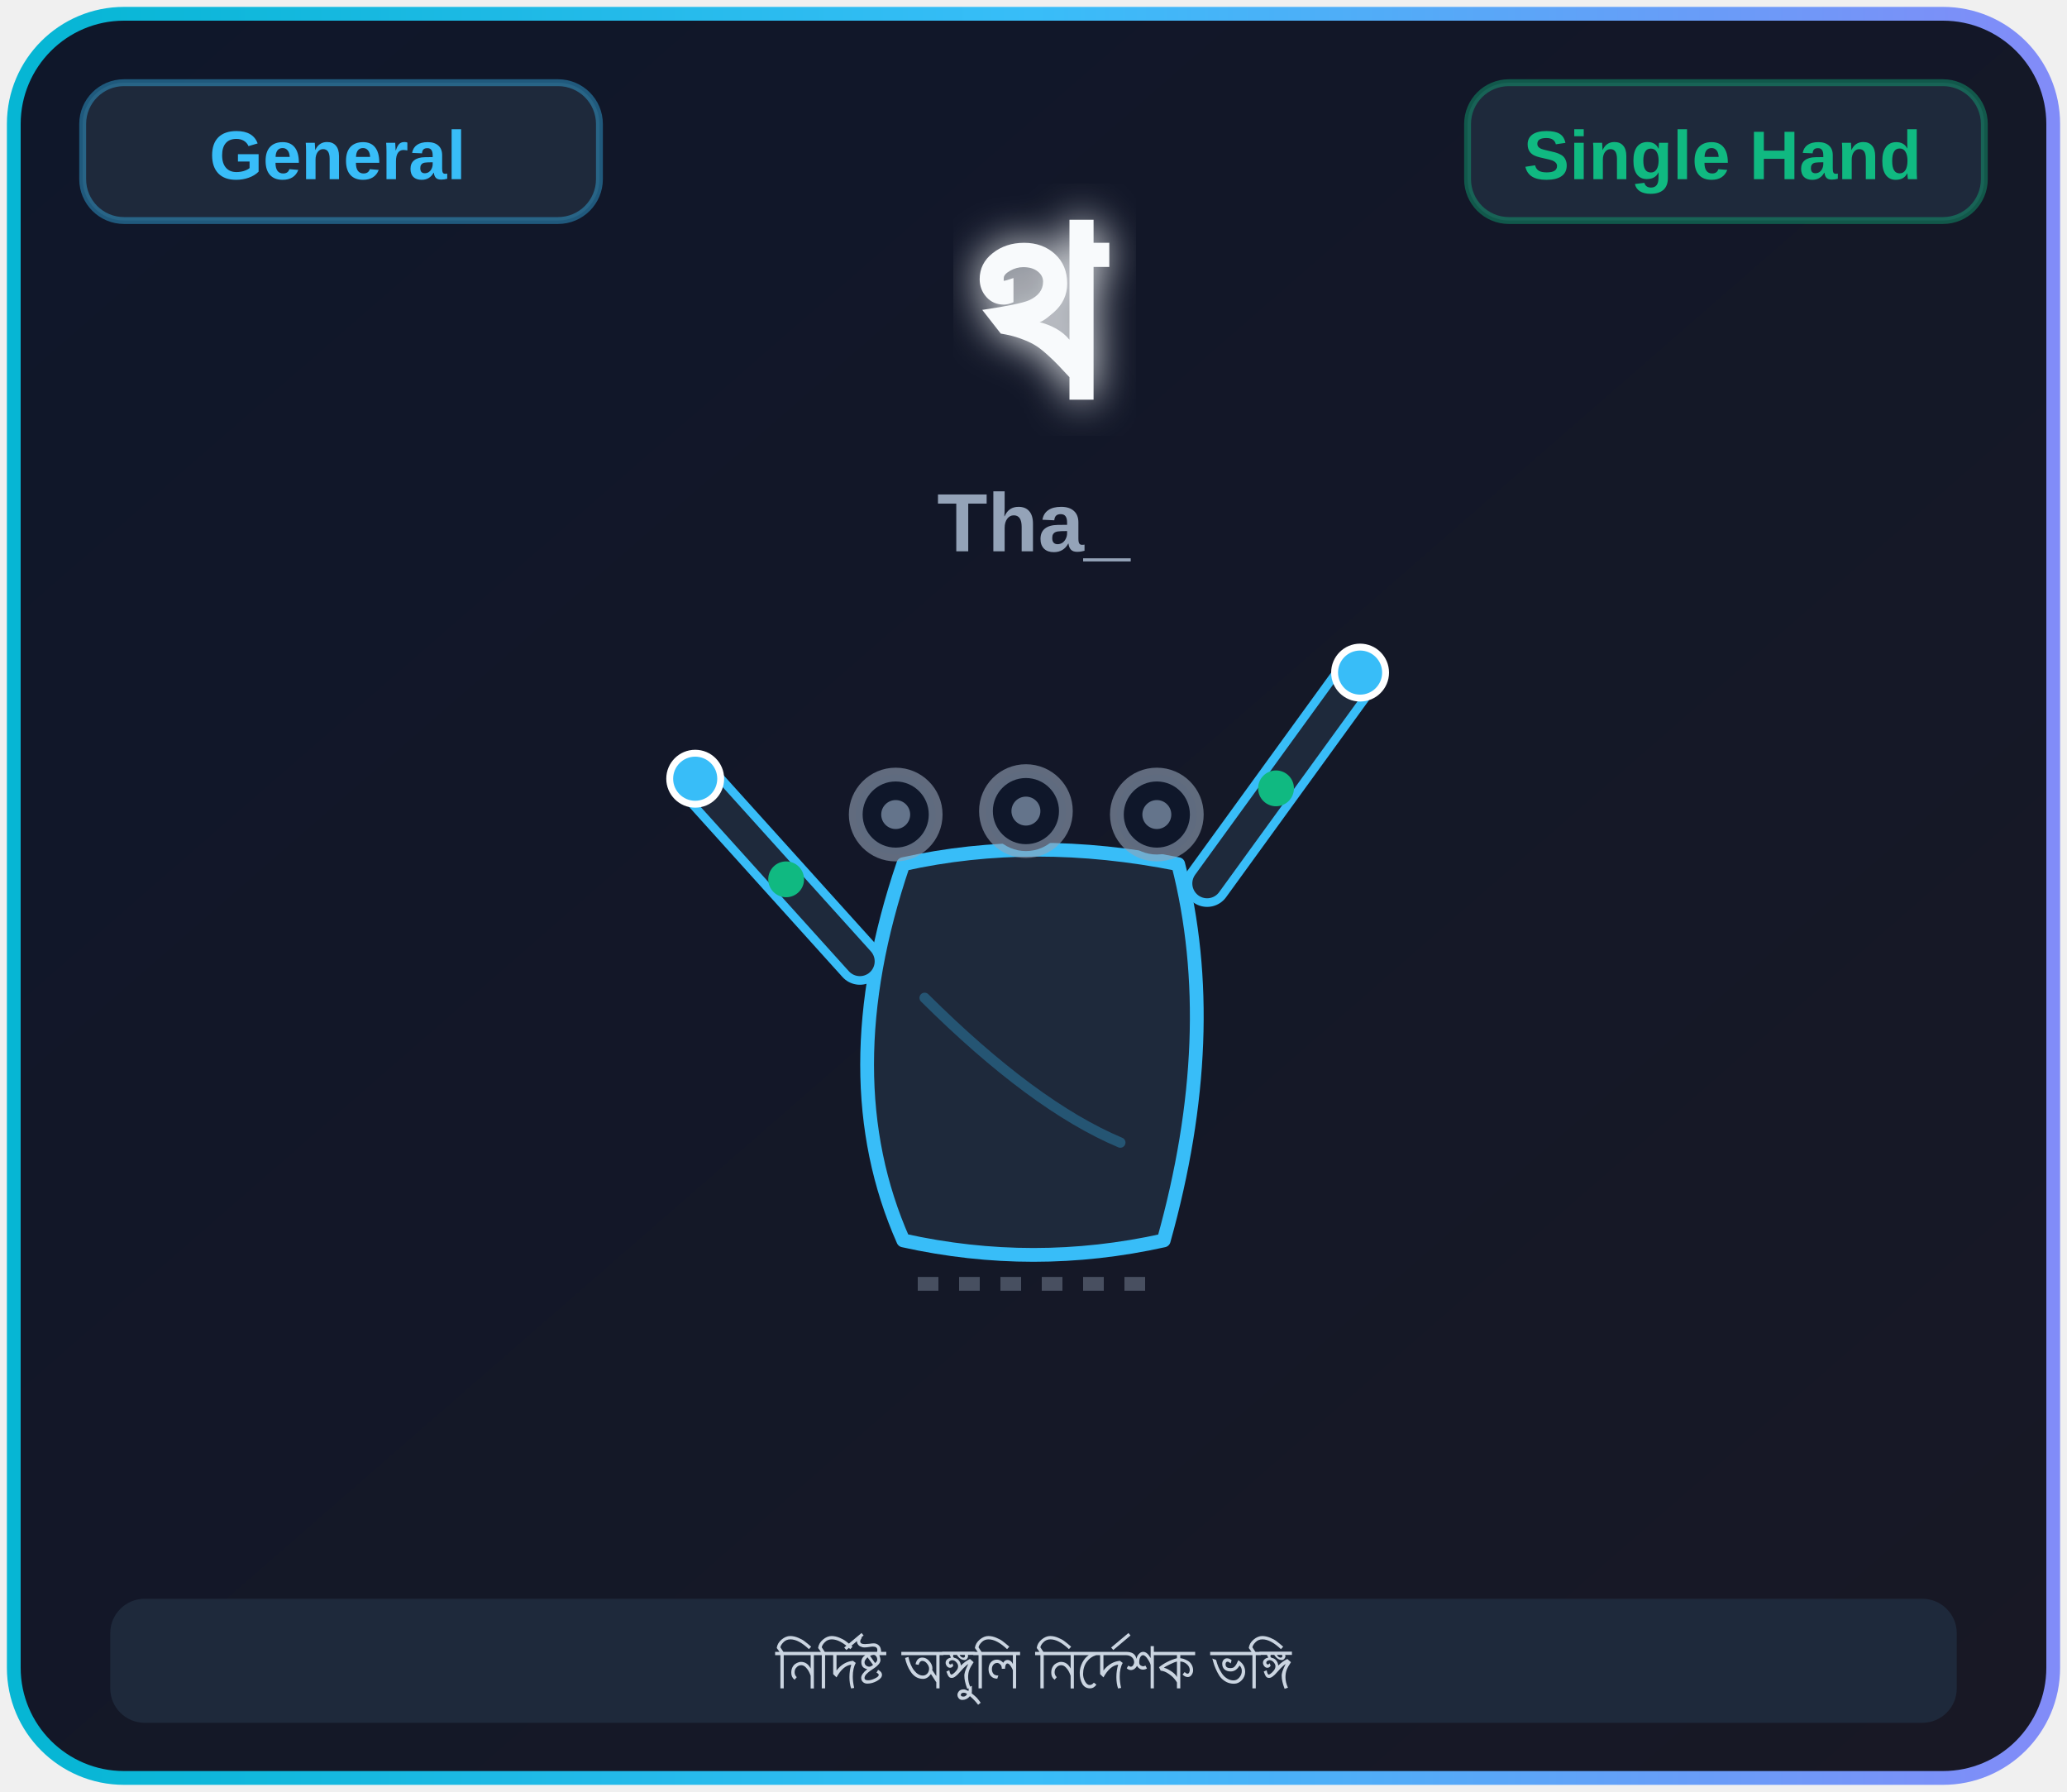
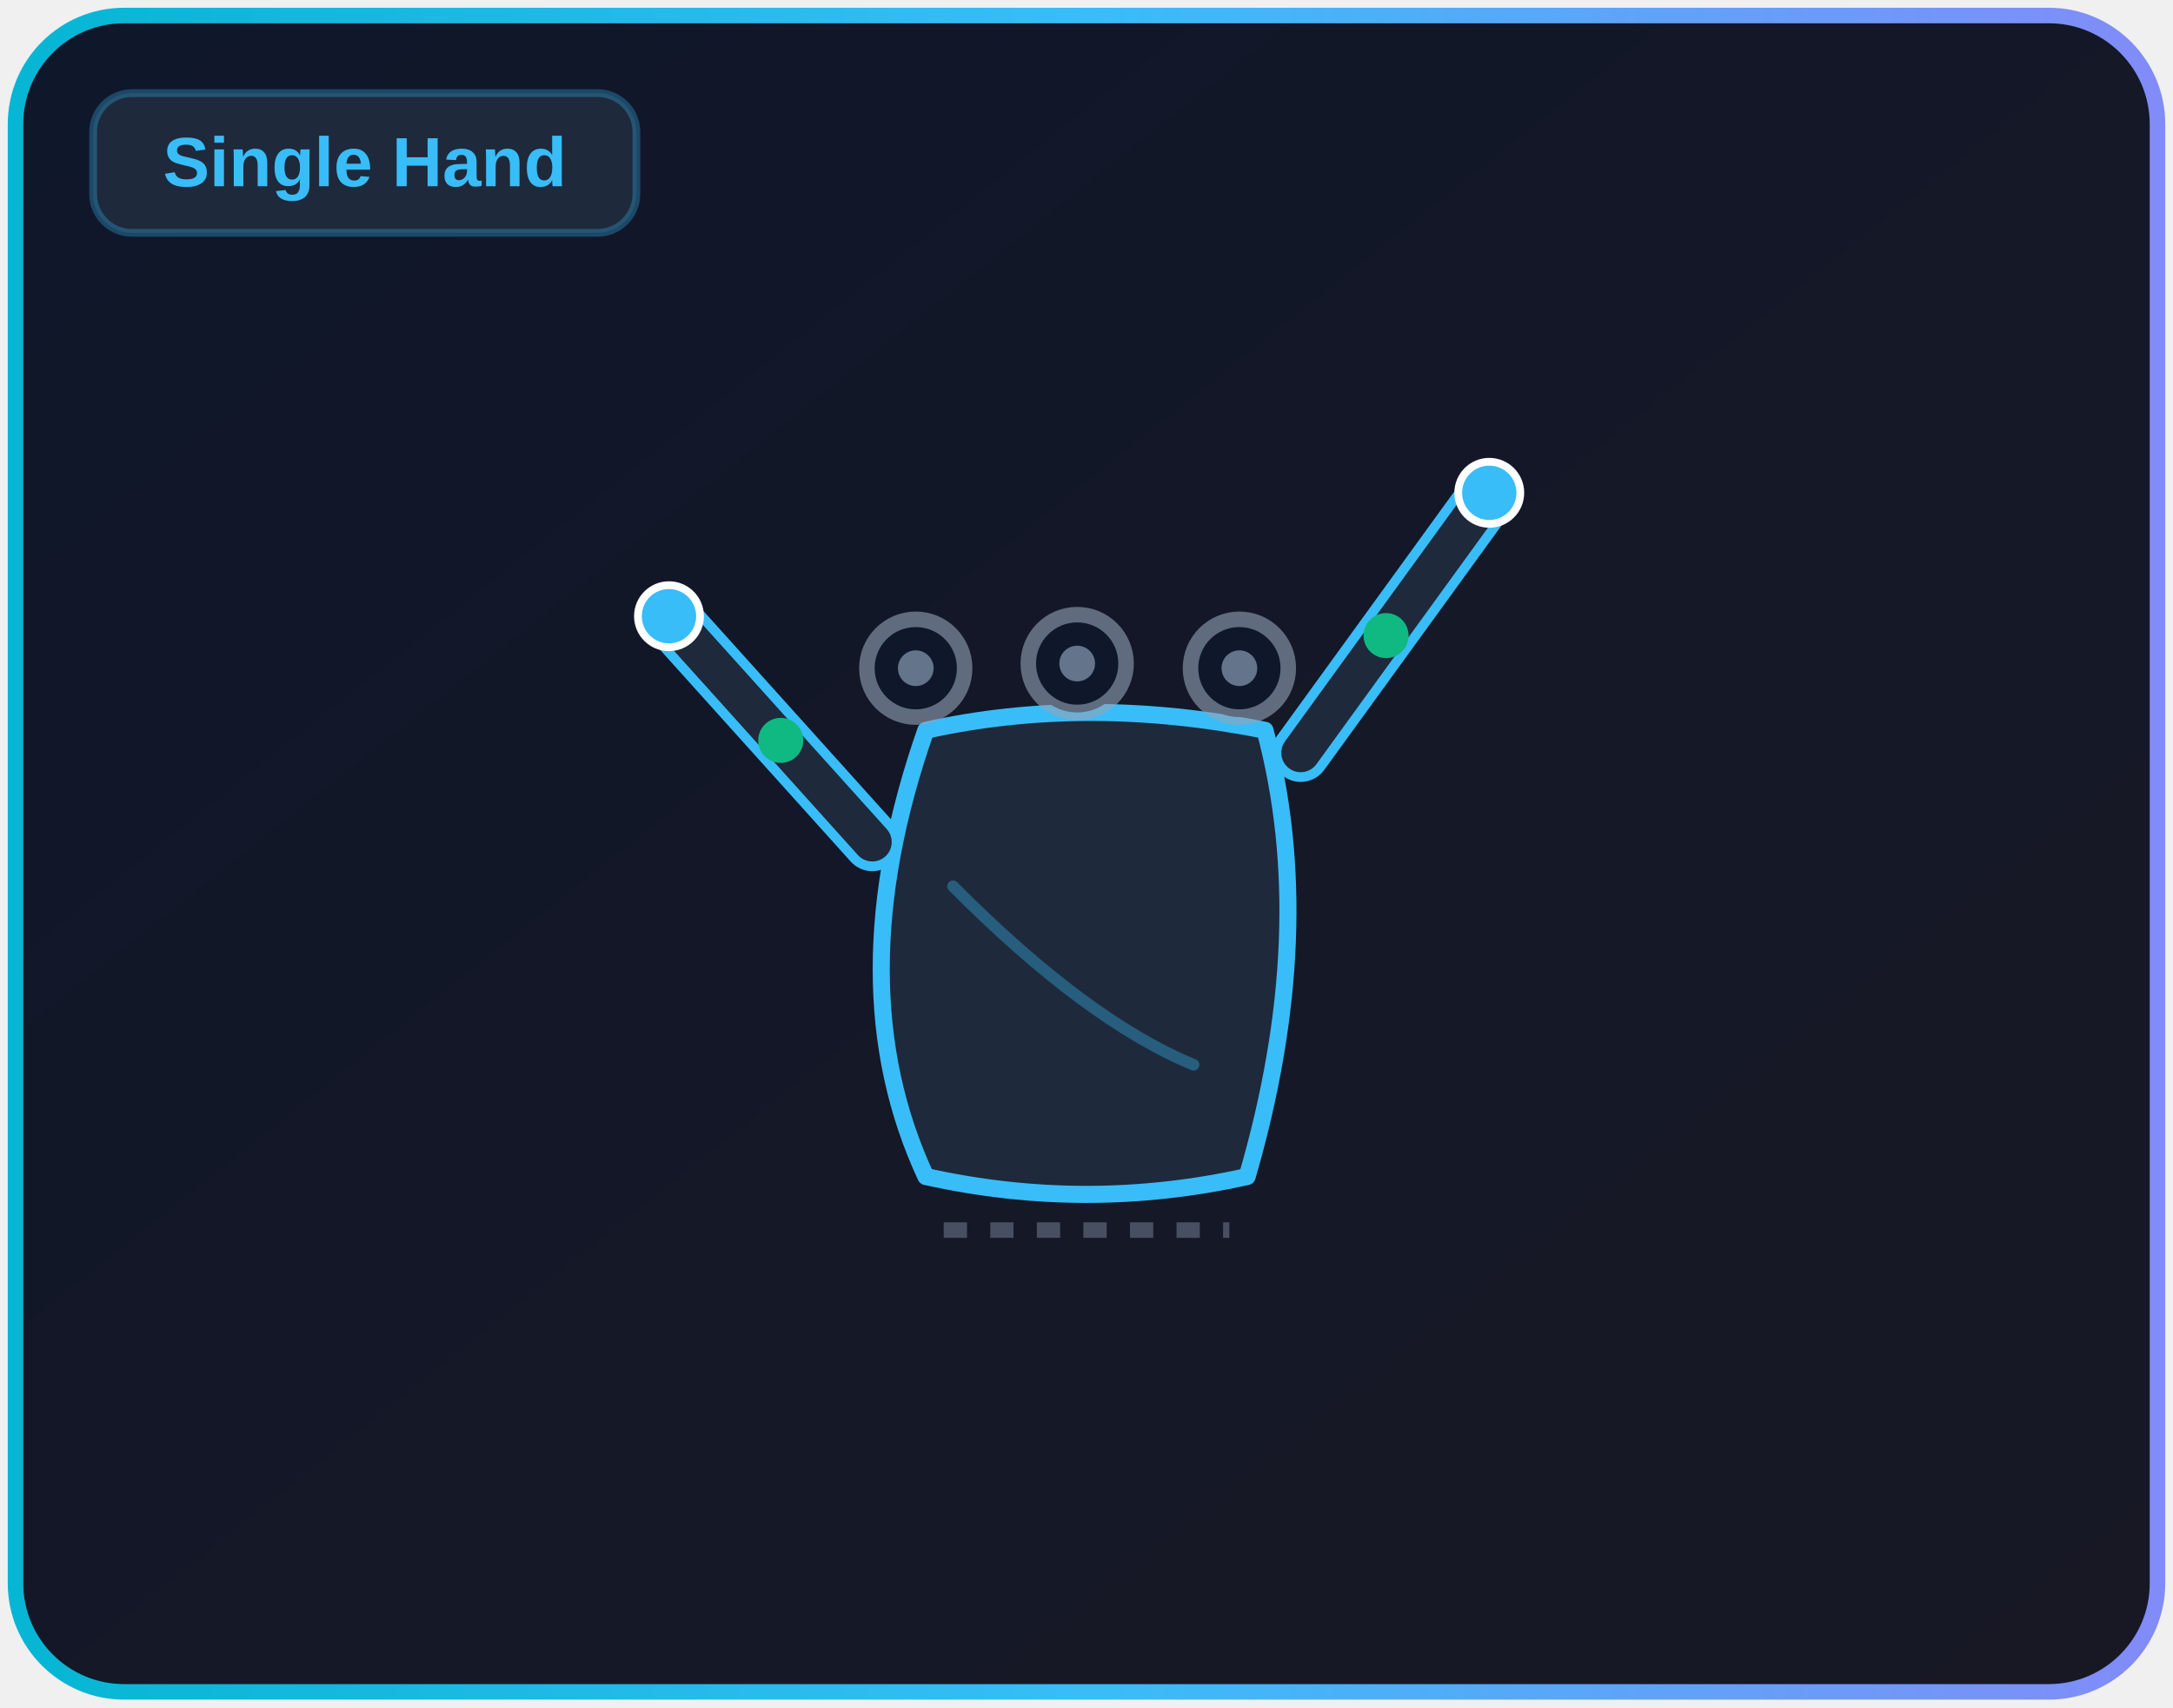
- <svg xmlns="http://www.w3.org/2000/svg" viewBox="0 0 300 260" width="300" height="260">
+ <svg xmlns="http://www.w3.org/2000/svg" viewBox="0 0 280 220" width="280" height="220">
  <defs>
    <linearGradient id="cardBg" x1="0%" y1="0%" x2="100%" y2="100%">
      <stop offset="0%" stop-color="#0F172A" />
      <stop offset="100%" stop-color="#181825" />
    </linearGradient>
    <linearGradient id="borderGlow" x1="0%" y1="0%" x2="100%" y2="0%">
      <stop offset="0%" stop-color="#06B6D4" />
      <stop offset="50%" stop-color="#38BDF8" />
      <stop offset="100%" stop-color="#818CF8" />
    </linearGradient>
-     <filter id="glow" x="-20%" y="-20%" width="140%" height="140%">
-       <feGaussianBlur stdDeviation="3" result="blur" />
-       <feComposite in="SourceGraphic" in2="blur" operator="over" />
-     </filter>
  </defs>
-   <rect width="296" height="256" x="2" y="2" rx="16" fill="url(#cardBg)" stroke="url(#borderGlow)" stroke-width="2" />
-   <rect x="12" y="12" width="75" height="20" rx="6" fill="#1E293B" stroke="rgba(56, 189, 248, 0.4)" stroke-width="1" />
-   <text x="49" y="26" fill="#38BDF8" font-family="'Segoe UI', Arial, sans-serif" font-size="10" font-weight="bold" text-anchor="middle">General</text>
-   <rect x="213" y="12" width="75" height="20" rx="6" fill="#1E293B" stroke="rgba(16, 185, 129, 0.4)" stroke-width="1" />
-   <text x="250" y="26" fill="#10B981" font-family="'Segoe UI', Arial, sans-serif" font-size="10" font-weight="bold" text-anchor="middle">Single Hand</text>
-   <text x="150" y="58" fill="#F8FAFC" font-family="'SolaimanLipi', 'Segoe UI', Arial, sans-serif" font-size="38" font-weight="900" text-anchor="middle" filter="url(#glow)">থ</text>
-   <text x="150" y="80" fill="#94A3B8" font-family="'Segoe UI', Arial, sans-serif" font-size="12" font-weight="600" text-anchor="middle">Tha_</text>
+   <rect width="276" height="216" x="2" y="2" rx="14" fill="url(#cardBg)" stroke="url(#borderGlow)" stroke-width="2" />
+   <rect x="12" y="12" width="70" height="18" rx="5" fill="#1E293B" stroke="rgba(56, 189, 248, 0.3)" stroke-width="1" />
+   <text x="47" y="24" fill="#38BDF8" font-family="'Segoe UI', Arial, sans-serif" font-size="9" font-weight="bold" text-anchor="middle">Single Hand</text>
  <g id="hand_anatomy">
-     <path d="M 131.1,180.0 Q 150.0,184.2 168.9,180.0 Q 177.3,150.0 171.0,125.4 Q 150.0,121.2 131.1,125.4 Q 120.6,156.3 131.1,180.0 Z" fill="#1E293B" stroke="#38BDF8" stroke-width="2" stroke-linejoin="round" />
-     <path d="M 134.2,144.8 Q 150.0,160.5 162.6,165.8" fill="none" stroke="rgba(56, 189, 248, 0.3)" stroke-width="1.5" stroke-linecap="round" />
-     <line x1="133.2" y1="186.3" x2="166.8" y2="186.3" stroke="rgba(148, 163, 184, 0.4)" stroke-width="2" stroke-dasharray="3,3" />
-     <line x1="124.8" y1="139.5" x2="100.9" y2="113.0" stroke="#38BDF8" stroke-width="6.8" stroke-linecap="round" />
-     <line x1="124.8" y1="139.5" x2="100.9" y2="113.0" stroke="#1E293B" stroke-width="4.3" stroke-linecap="round" />
-     <circle cx="114.1" cy="127.6" r="2.6" fill="#10B981" />
-     <circle cx="100.9" cy="113.0" r="3.7" fill="#38BDF8" stroke="#FFFFFF" stroke-width="1" />
-     <circle cx="130.0" cy="118.2" r="5.8" fill="#0F172A" stroke="rgba(148, 163, 184, 0.6)" stroke-width="2" />
-     <circle cx="130.0" cy="118.2" r="2.1" fill="#64748B" />
-     <circle cx="148.9" cy="117.7" r="5.8" fill="#0F172A" stroke="rgba(148, 163, 184, 0.6)" stroke-width="2" />
-     <circle cx="148.9" cy="117.7" r="2.1" fill="#64748B" />
-     <circle cx="167.9" cy="118.2" r="5.8" fill="#0F172A" stroke="rgba(148, 163, 184, 0.6)" stroke-width="2" />
-     <circle cx="167.9" cy="118.2" r="2.1" fill="#64748B" />
-     <line x1="175.2" y1="128.2" x2="197.4" y2="97.6" stroke="#38BDF8" stroke-width="6.8" stroke-linecap="round" />
-     <line x1="175.2" y1="128.2" x2="197.4" y2="97.6" stroke="#1E293B" stroke-width="4.3" stroke-linecap="round" />
-     <circle cx="185.2" cy="114.4" r="2.6" fill="#10B981" />
-     <circle cx="197.4" cy="97.6" r="3.7" fill="#38BDF8" stroke="#FFFFFF" stroke-width="1" />
+     <path d="M 119.3,151.6 Q 140.0,156.2 160.7,151.6 Q 169.9,120.0 163.0,94.1 Q 140.0,89.5 119.3,94.1 Q 107.8,126.9 119.3,151.6 Z" fill="#1E293B" stroke="#38BDF8" stroke-width="2.2" stroke-linejoin="round" />
+     <path d="M 122.8,114.2 Q 140.0,131.5 153.8,137.2" fill="none" stroke="rgba(56, 189, 248, 0.35)" stroke-width="1.5" stroke-linecap="round" />
+     <line x1="121.6" y1="158.5" x2="158.4" y2="158.5" stroke="rgba(148, 163, 184, 0.4)" stroke-width="2" stroke-dasharray="3,3" />
+     <line x1="112.4" y1="108.5" x2="86.2" y2="79.4" stroke="#38BDF8" stroke-width="7.5" stroke-linecap="round" />
+     <line x1="112.4" y1="108.5" x2="86.2" y2="79.4" stroke="#1E293B" stroke-width="5.0" stroke-linecap="round" />
+     <circle cx="100.6" cy="95.4" r="2.9" fill="#10B981" />
+     <circle cx="86.2" cy="79.4" r="4.0" fill="#38BDF8" stroke="#FFFFFF" stroke-width="1" />
+     <circle cx="118.0" cy="86.1" r="6.3" fill="#0F172A" stroke="rgba(148, 163, 184, 0.6)" stroke-width="2" />
+     <circle cx="118.0" cy="86.1" r="2.3" fill="#64748B" />
+     <circle cx="138.8" cy="85.5" r="6.3" fill="#0F172A" stroke="rgba(148, 163, 184, 0.6)" stroke-width="2" />
+     <circle cx="138.8" cy="85.5" r="2.3" fill="#64748B" />
+     <circle cx="159.7" cy="86.1" r="6.3" fill="#0F172A" stroke="rgba(148, 163, 184, 0.6)" stroke-width="2" />
+     <circle cx="159.7" cy="86.1" r="2.3" fill="#64748B" />
+     <line x1="167.6" y1="97.0" x2="191.9" y2="63.5" stroke="#38BDF8" stroke-width="7.5" stroke-linecap="round" />
+     <line x1="167.6" y1="97.0" x2="191.9" y2="63.5" stroke="#1E293B" stroke-width="5.0" stroke-linecap="round" />
+     <circle cx="178.6" cy="81.9" r="2.9" fill="#10B981" />
+     <circle cx="191.9" cy="63.5" r="4.0" fill="#38BDF8" stroke="#FFFFFF" stroke-width="1" />
  </g>
-   <rect x="16" y="232" width="268" height="18" rx="5" fill="#1E293B" />
-   <text x="150" y="245" fill="#CBD5E1" font-family="'Segoe UI', Arial, sans-serif" font-size="9.5" font-weight="500" text-anchor="middle">নির্দিষ্ট অঙ্গুলি নির্দেশক ভঙ্গি</text>
</svg>
